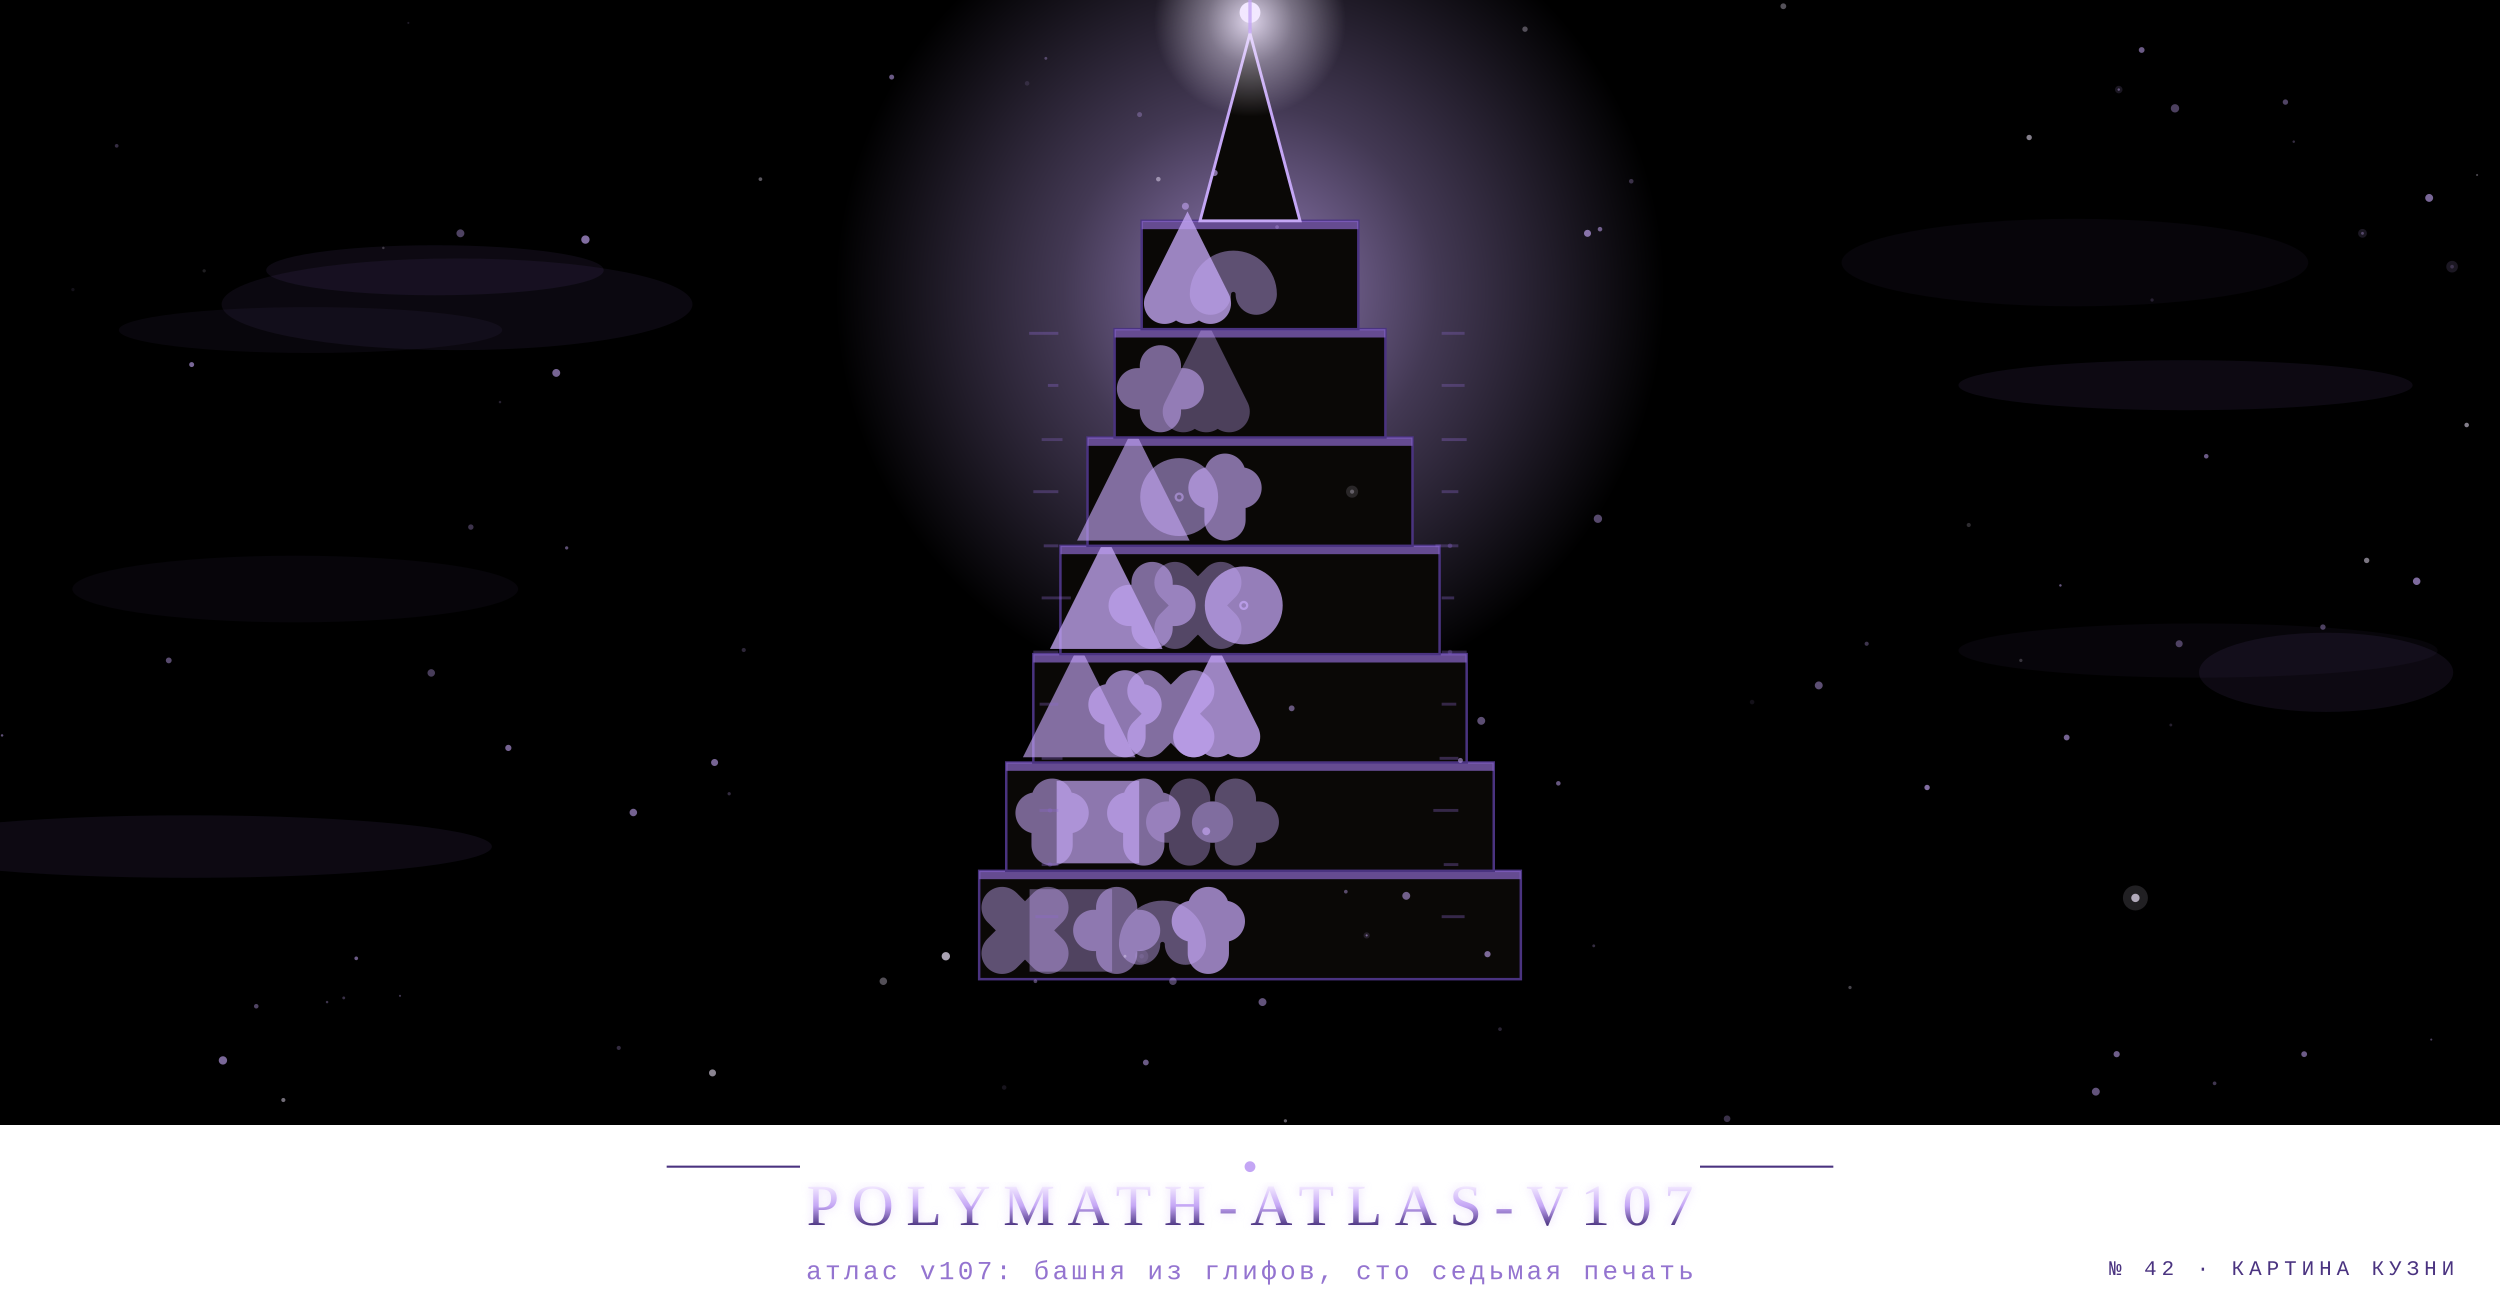
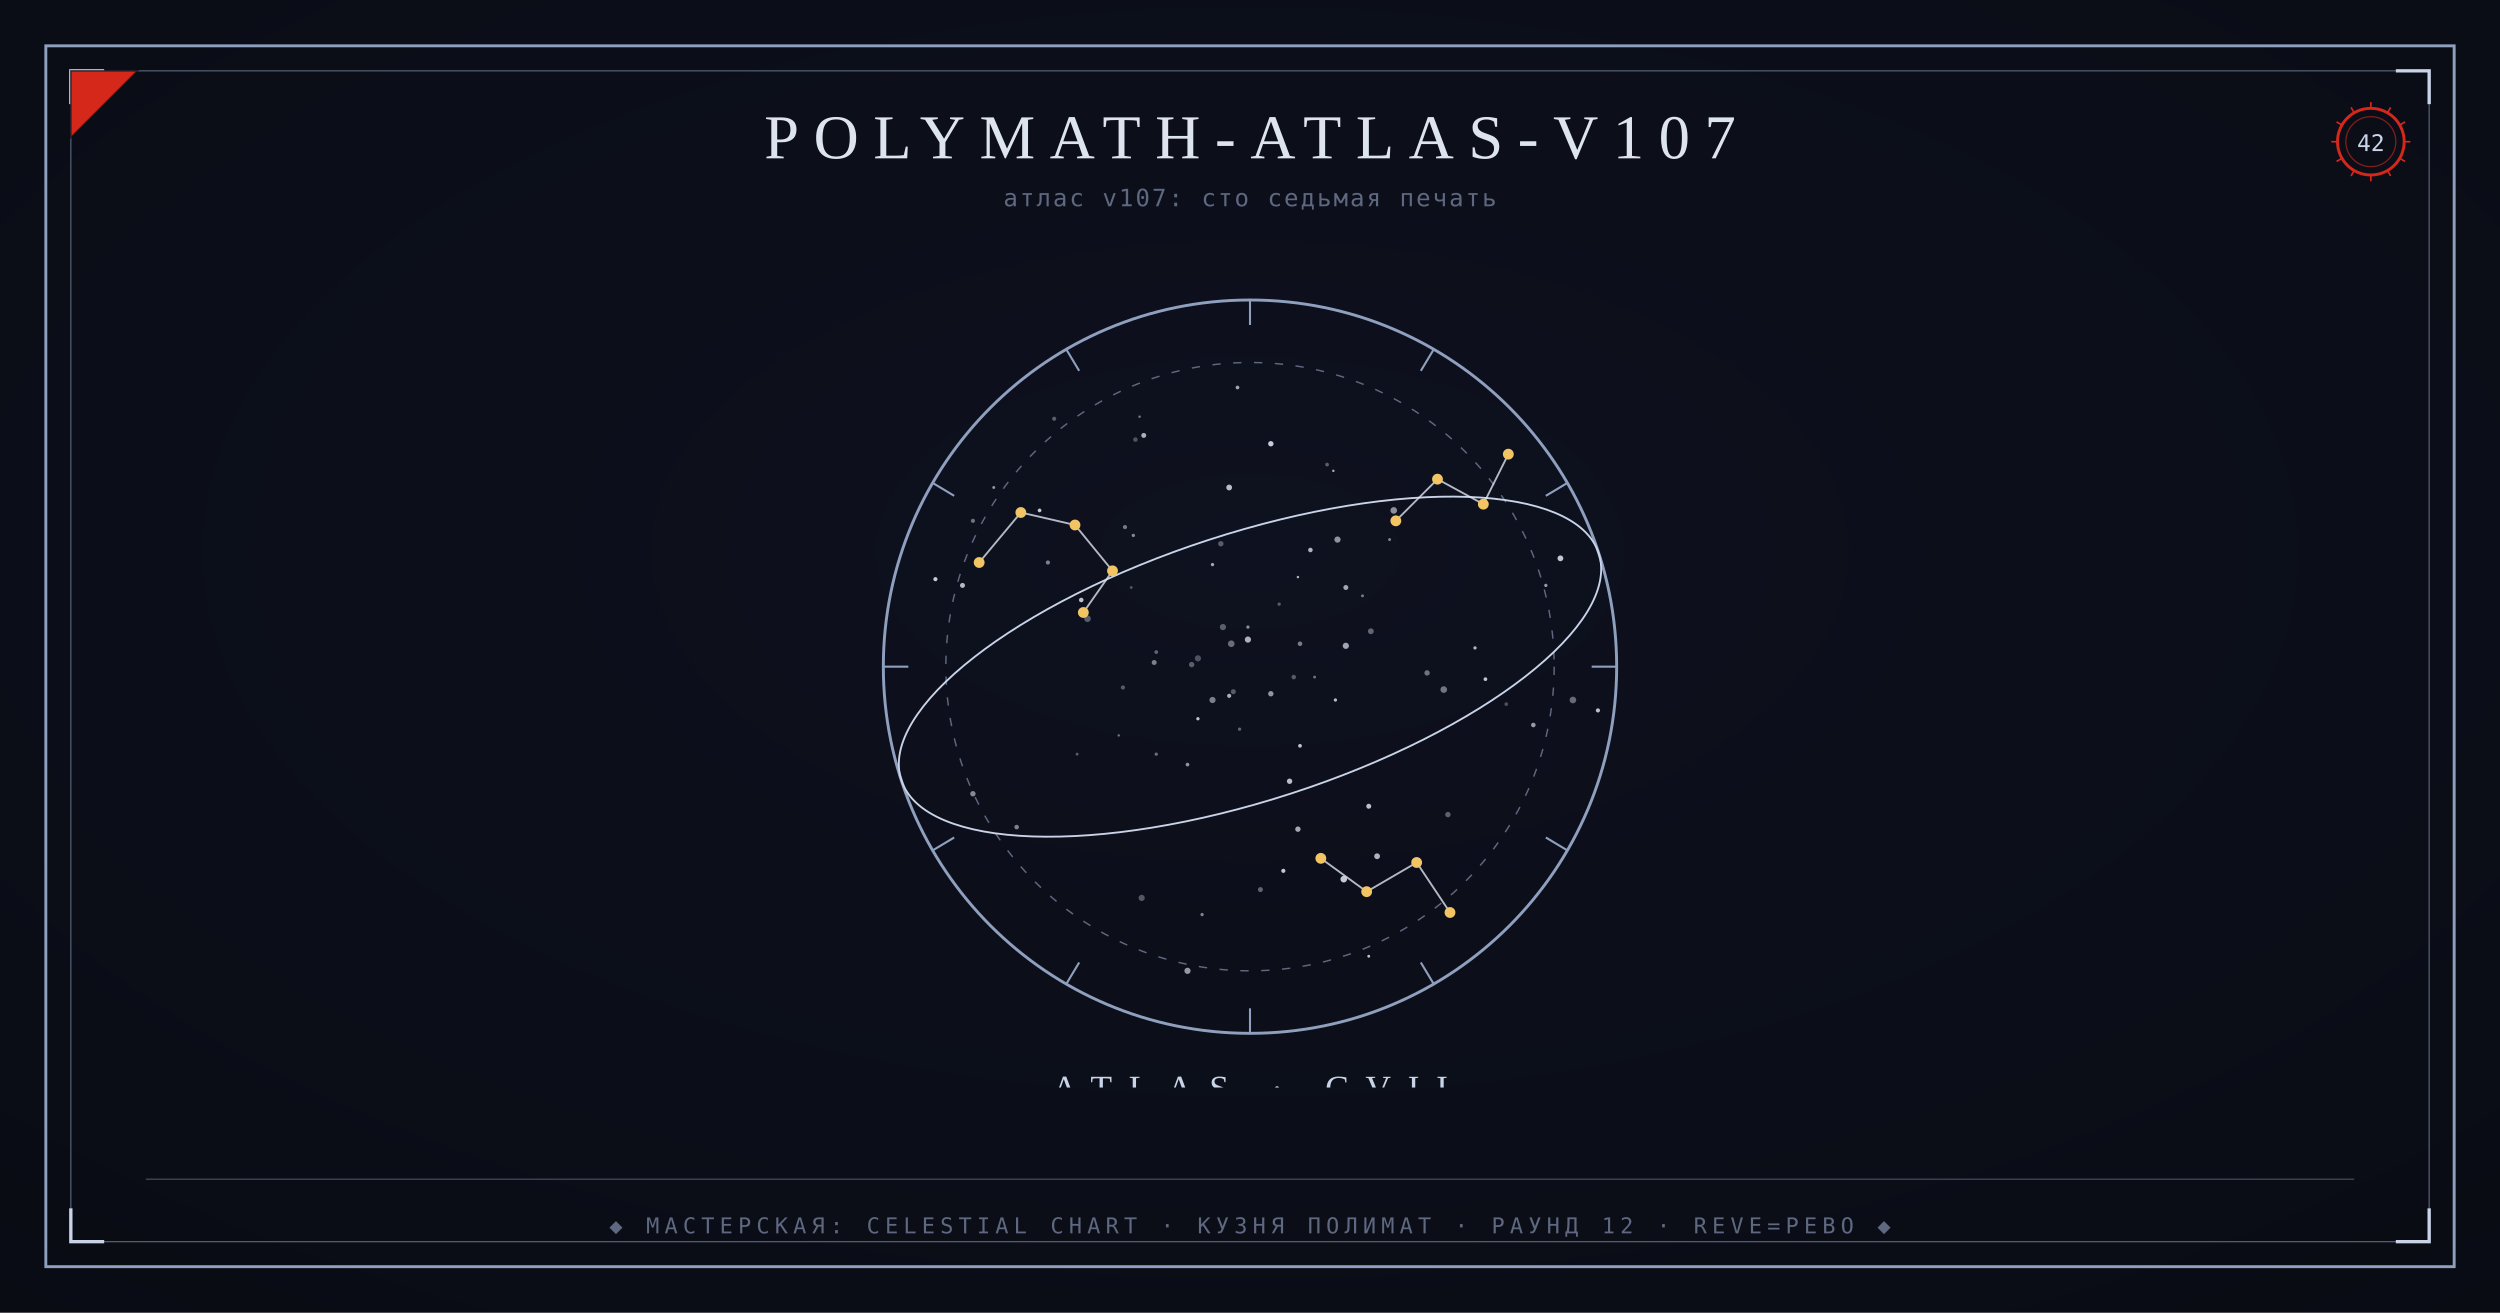
- <svg xmlns="http://www.w3.org/2000/svg" viewBox="0 0 1200 630" width="1200" height="630" role="img">
-   <defs>
-     <linearGradient id="bg" x1="0" y1="0" x2="0" y2="1">
-       <stop offset="0" stop-color="#030202" />
-       <stop offset=".55" stop-color="#0A0705" />
-       <stop offset="1" stop-color="#060403" />
-     </linearGradient>
-     <radialGradient id="vig" cx=".5" cy=".46" r=".75">
-       <stop offset=".55" stop-color="#000" stop-opacity="0" />
-       <stop offset="1" stop-color="#000" stop-opacity=".82" />
-     </radialGradient>
-   </defs>
-   <rect width="1200" height="540" fill="url(#bg)" />
-   <defs>
-     <filter id="neb" x="-20%" y="-20%" width="140%" height="140%">
-       <feTurbulence type="fractalNoise" baseFrequency="0.004 0.009" numOctaves="4" seed="309" result="n" />
-       <feColorMatrix in="n" type="matrix" values="0 0 0 0 0.769  0 0 0 0 0.651  0 0 0 0 0.961  0 0 0 0.76 -0.40" />
-       <feGaussianBlur stdDeviation="2" />
-     </filter>
-     <filter id="neb2" x="-20%" y="-20%" width="140%" height="140%">
-       <feTurbulence type="fractalNoise" baseFrequency="0.007 0.004" numOctaves="3" seed="316" result="n" />
-       <feColorMatrix in="n" type="matrix" values="0 0 0 0 0.788  0 0 0 0 0.659  0 0 0 0 0.361  0 0 0 0.56 -0.31" />
-       <feGaussianBlur stdDeviation="1.6" />
-     </filter>
-     <radialGradient id="gl">
-       <stop offset="0" stop-color="#C4A6F5" stop-opacity="0.75" />
-       <stop offset=".45" stop-color="#C4A6F5" stop-opacity="0.34" />
-       <stop offset="1" stop-color="#C4A6F5" stop-opacity="0" />
-     </radialGradient>
-     <radialGradient id="tip">
-       <stop offset="0" stop-color="#F2E8FF" stop-opacity="0.9" />
-       <stop offset=".45" stop-color="#F2E8FF" stop-opacity="0.41" />
-       <stop offset="1" stop-color="#F2E8FF" stop-opacity="0" />
-     </radialGradient>
-   </defs>
-   <rect width="1200" height="540" opacity="2.75" />
-   <circle cx="600.0" cy="140.0" r="200.0" fill="url(#gl)" />
-   <rect x="470" y="418" width="260" height="52" fill="#0A0806" stroke="#4A3380" stroke-width="1.2" />
-   <rect x="470" y="418" width="260" height="4" fill="#8B68CC" opacity=".7" />
-   <g transform="translate(492.0 446.6) rotate(0) scale(11.00)">
-     <path d="M-1 -1 L1 1 M1 -1 L-1 1" stroke="#C4A6F5" stroke-width="1.8" fill="none" opacity="0.455" stroke-linecap="round" />
+ <svg xmlns="http://www.w3.org/2000/svg" viewBox="0 0 1200 630" width="1200" height="630">
+   <rect width="1200" height="630" fill="#080A10" />
+   <radialGradient id="vig42" cx="0.5" cy="0.42" r="0.95">
+     <stop offset="0" stop-color="#0E1220" />
+     <stop offset="1" stop-color="#080A10" />
+   </radialGradient>
+   <rect width="1200" height="630" fill="url(#vig42)" opacity="0.9" />
+   <rect x="22" y="22" width="1156" height="586" fill="none" stroke="#8FA0BF" stroke-width="1.4" />
+   <rect x="34" y="34" width="1132" height="562" fill="none" stroke="#8FA0BF" stroke-width="0.6" opacity="0.55" />
+   <path d="M 34 50 L 34 34 L 50 34" fill="none" stroke="#C9D4E8" stroke-width="1.6" />
+   <path d="M 1166 50 L 1166 34 L 1150 34" fill="none" stroke="#C9D4E8" stroke-width="1.6" />
+   <path d="M 34 580 L 34 596 L 50 596" fill="none" stroke="#C9D4E8" stroke-width="1.6" />
+   <path d="M 1166 580 L 1166 596 L 1150 596" fill="none" stroke="#C9D4E8" stroke-width="1.6" />
+   <path d="M 34 66 L 34 34 L 66 34 Z" fill="#D5281B" />
+   <path d="M 34 66 L 34 34 L 66 34 Z" fill="none" stroke="#080A10" stroke-width="0.8" opacity="0.65" />
+   <text x="600.0" y="76" text-anchor="middle" font-family="Georgia, 'Times New Roman', serif" font-size="30" fill="#DDE4F0" letter-spacing="7">POLYMATH-ATLAS-V107</text>
+   <text x="600.0" y="99" text-anchor="middle" font-family="'Cascadia Mono', ui-monospace, Consolas, monospace" font-size="11.5" fill="#5E6880" letter-spacing="1">атлас v107: сто седьмая печать</text>
+   <g transform="translate(1138,68)">
+     <circle r="16" fill="none" stroke="#D5281B" stroke-width="1.4" />
+     <circle r="12" fill="none" stroke="#D5281B" stroke-width="0.6" opacity="0.6" />
+     <text y="4.5" text-anchor="middle" font-family="'Cascadia Mono', ui-monospace, Consolas, monospace" font-size="11" fill="#C9D4E8">42</text>
+     <g stroke="#D5281B" stroke-width="0.8">
+       <line x1="0" y1="-19" x2="0" y2="-16" transform="rotate(0)" />
+       <line x1="0" y1="-19" x2="0" y2="-16" transform="rotate(30)" />
+       <line x1="0" y1="-19" x2="0" y2="-16" transform="rotate(60)" />
+       <line x1="0" y1="-19" x2="0" y2="-16" transform="rotate(90)" />
+       <line x1="0" y1="-19" x2="0" y2="-16" transform="rotate(120)" />
+       <line x1="0" y1="-19" x2="0" y2="-16" transform="rotate(150)" />
+       <line x1="0" y1="-19" x2="0" y2="-16" transform="rotate(180)" />
+       <line x1="0" y1="-19" x2="0" y2="-16" transform="rotate(210)" />
+       <line x1="0" y1="-19" x2="0" y2="-16" transform="rotate(240)" />
+       <line x1="0" y1="-19" x2="0" y2="-16" transform="rotate(270)" />
+       <line x1="0" y1="-19" x2="0" y2="-16" transform="rotate(300)" />
+       <line x1="0" y1="-19" x2="0" y2="-16" transform="rotate(330)" />
+     </g>
  </g>
-   <g transform="translate(514.0 446.6) rotate(0) scale(11.00)">
-     <path d="M-0.9 -0.9 H0.9 V0.9 H-0.9 Z" stroke="#C4A6F5" stroke-width="1.8" fill="none" opacity="0.377" stroke-linecap="round" />
+   <line x1="70" y1="566" x2="1130" y2="566" stroke="#8FA0BF" stroke-width="0.5" opacity="0.5" />
+   <text x="600.0" y="592" text-anchor="middle" font-family="'Cascadia Mono', ui-monospace, Consolas, monospace" font-size="10.5" fill="#5E6880" letter-spacing="2.5">◆ МАСТЕРСКАЯ: CELESTIAL CHART · КУЗНЯ ПОЛИМАТ · РАУНД 12 · REVE=РЕВО ◆</text>
+   <clipPath id="clip42">
+     <rect x="70" y="118" width="1060" height="404" />
+   </clipPath>
+   <g clip-path="url(#clip42)">
+     <circle cx="600.0" cy="320.0" r="176" fill="none" stroke="#8FA0BF" stroke-width="1.4" />
+     <circle cx="600.0" cy="320.0" r="146" fill="none" stroke="#5E6880" stroke-width="0.7" stroke-dasharray="4 6" />
+     <ellipse cx="600.0" cy="320.0" rx="176" ry="64" fill="none" stroke="#C9D4E8" stroke-width="0.9" transform="rotate(-18 600.0 320.0)" />
+     <line x1="764" y1="320" x2="776" y2="320" stroke="#8FA0BF" stroke-width="1" />
+     <line x1="742" y1="402" x2="752" y2="408" stroke="#8FA0BF" stroke-width="1" />
+     <line x1="682" y1="462" x2="688" y2="472" stroke="#8FA0BF" stroke-width="1" />
+     <line x1="600" y1="484" x2="600" y2="496" stroke="#8FA0BF" stroke-width="1" />
+     <line x1="518" y1="462" x2="512" y2="472" stroke="#8FA0BF" stroke-width="1" />
+     <line x1="458" y1="402" x2="448" y2="408" stroke="#8FA0BF" stroke-width="1" />
+     <line x1="436" y1="320" x2="424" y2="320" stroke="#8FA0BF" stroke-width="1" />
+     <line x1="458" y1="238" x2="448" y2="232" stroke="#8FA0BF" stroke-width="1" />
+     <line x1="518" y1="178" x2="512" y2="168" stroke="#8FA0BF" stroke-width="1" />
+     <line x1="600" y1="156" x2="600" y2="144" stroke="#8FA0BF" stroke-width="1" />
+     <line x1="682" y1="178" x2="688" y2="168" stroke="#8FA0BF" stroke-width="1" />
+     <line x1="742" y1="238" x2="752" y2="232" stroke="#8FA0BF" stroke-width="1" />
+     <path d="M 470 270 L 490 246 L 516 252 L 534 274 L 520 294" fill="none" stroke="#DDE4F0" stroke-width="0.9" opacity="0.8" />
+     <circle cx="470" cy="270" r="2.6" fill="#F2C464" />
+     <circle cx="490" cy="246" r="2.6" fill="#F2C464" />
+     <circle cx="516" cy="252" r="2.6" fill="#F2C464" />
+     <circle cx="534" cy="274" r="2.6" fill="#F2C464" />
+     <circle cx="520" cy="294" r="2.6" fill="#F2C464" />
+     <path d="M 670 250 L 690 230 L 712 242 L 724 218" fill="none" stroke="#DDE4F0" stroke-width="0.9" opacity="0.8" />
+     <circle cx="670" cy="250" r="2.6" fill="#F2C464" />
+     <circle cx="690" cy="230" r="2.6" fill="#F2C464" />
+     <circle cx="712" cy="242" r="2.6" fill="#F2C464" />
+     <circle cx="724" cy="218" r="2.6" fill="#F2C464" />
+     <path d="M 634 412 L 656 428 L 680 414 L 696 438" fill="none" stroke="#DDE4F0" stroke-width="0.9" opacity="0.8" />
+     <circle cx="634" cy="412" r="2.6" fill="#F2C464" />
+     <circle cx="656" cy="428" r="2.6" fill="#F2C464" />
+     <circle cx="680" cy="414" r="2.6" fill="#F2C464" />
+     <circle cx="696" cy="438" r="2.6" fill="#F2C464" />
+     <circle cx="599" cy="307" r="1.5" fill="#DDE4F0" opacity="0.76" />
+     <circle cx="693" cy="331" r="1.6" fill="#DDE4F0" opacity="0.48" />
+     <circle cx="767" cy="341" r="1.0" fill="#DDE4F0" opacity="0.83" />
+     <circle cx="637" cy="223" r="0.9" fill="#DDE4F0" opacity="0.37" />
+     <circle cx="616" cy="418" r="1.0" fill="#DDE4F0" opacity="0.86" />
+     <circle cx="547" cy="200" r="0.6" fill="#DDE4F0" opacity="0.50" />
+     <circle cx="543" cy="282" r="0.7" fill="#DDE4F0" opacity="0.32" />
+     <circle cx="667" cy="259" r="0.7" fill="#DDE4F0" opacity="0.56" />
+     <circle cx="605" cy="427" r="1.2" fill="#DDE4F0" opacity="0.40" />
+     <circle cx="592" cy="332" r="1.2" fill="#DDE4F0" opacity="0.36" />
+     <circle cx="658" cy="303" r="1.4" fill="#DDE4F0" opacity="0.41" />
+     <circle cx="595" cy="350" r="0.8" fill="#DDE4F0" opacity="0.40" />
+     <circle cx="575" cy="316" r="1.5" fill="#DDE4F0" opacity="0.31" />
+     <circle cx="519" cy="288" r="1.1" fill="#DDE4F0" opacity="0.83" />
+     <circle cx="555" cy="313" r="0.9" fill="#DDE4F0" opacity="0.41" />
+     <circle cx="449" cy="278" r="1.0" fill="#DDE4F0" opacity="0.89" />
+     <circle cx="590" cy="234" r="1.4" fill="#DDE4F0" opacity="0.81" />
+     <circle cx="503" cy="270" r="1.0" fill="#DDE4F0" opacity="0.54" />
+     <circle cx="586" cy="261" r="1.3" fill="#DDE4F0" opacity="0.36" />
+     <circle cx="736" cy="348" r="1.1" fill="#DDE4F0" opacity="0.66" />
+     <circle cx="537" cy="353" r="0.6" fill="#DDE4F0" opacity="0.45" />
+     <circle cx="548" cy="431" r="1.5" fill="#DDE4F0" opacity="0.34" />
+     <circle cx="517" cy="362" r="0.7" fill="#DDE4F0" opacity="0.36" />
+     <circle cx="713" cy="326" r="0.9" fill="#DDE4F0" opacity="0.85" />
+     <circle cx="499" cy="245" r="0.9" fill="#DDE4F0" opacity="0.86" />
+     <circle cx="623" cy="277" r="0.6" fill="#DDE4F0" opacity="0.77" />
+     <circle cx="587" cy="301" r="1.5" fill="#DDE4F0" opacity="0.37" />
+     <circle cx="657" cy="459" r="0.7" fill="#DDE4F0" opacity="0.84" />
+     <circle cx="599" cy="301" r="0.8" fill="#DDE4F0" opacity="0.59" />
+     <circle cx="577" cy="439" r="0.8" fill="#DDE4F0" opacity="0.55" />
+     <circle cx="545" cy="211" r="1.1" fill="#DDE4F0" opacity="0.32" />
+     <circle cx="742" cy="281" r="0.8" fill="#DDE4F0" opacity="0.66" />
+     <circle cx="624" cy="309" r="1.1" fill="#DDE4F0" opacity="0.51" />
+     <circle cx="582" cy="336" r="1.5" fill="#DDE4F0" opacity="0.52" />
+     <circle cx="582" cy="271" r="0.8" fill="#DDE4F0" opacity="0.72" />
+     <circle cx="661" cy="411" r="1.4" fill="#DDE4F0" opacity="0.77" />
+     <circle cx="590" cy="334" r="1.0" fill="#DDE4F0" opacity="0.75" />
+     <circle cx="623" cy="398" r="1.3" fill="#DDE4F0" opacity="0.72" />
+     <circle cx="755" cy="336" r="1.6" fill="#DDE4F0" opacity="0.43" />
+     <circle cx="467" cy="381" r="1.3" fill="#DDE4F0" opacity="0.58" />
+     <circle cx="575" cy="345" r="0.8" fill="#DDE4F0" opacity="0.86" />
+     <circle cx="629" cy="264" r="1.1" fill="#DDE4F0" opacity="0.77" />
+     <circle cx="621" cy="325" r="1.1" fill="#DDE4F0" opacity="0.35" />
+     <circle cx="646" cy="282" r="1.2" fill="#DDE4F0" opacity="0.71" />
+     <circle cx="594" cy="186" r="0.9" fill="#DDE4F0" opacity="0.71" />
+     <circle cx="614" cy="290" r="0.8" fill="#DDE4F0" opacity="0.36" />
+     <circle cx="642" cy="259" r="1.5" fill="#DDE4F0" opacity="0.62" />
+     <circle cx="695" cy="391" r="1.3" fill="#DDE4F0" opacity="0.39" />
+     <circle cx="591" cy="309" r="1.6" fill="#DDE4F0" opacity="0.44" />
+     <circle cx="540" cy="253" r="1.0" fill="#DDE4F0" opacity="0.50" />
+     <circle cx="619" cy="375" r="1.3" fill="#DDE4F0" opacity="0.82" />
+     <circle cx="488" cy="397" r="1.1" fill="#DDE4F0" opacity="0.54" />
+     <circle cx="572" cy="319" r="1.3" fill="#DDE4F0" opacity="0.37" />
+     <circle cx="654" cy="286" r="0.7" fill="#DDE4F0" opacity="0.52" />
+     <circle cx="570" cy="466" r="1.5" fill="#DDE4F0" opacity="0.65" />
+     <circle cx="462" cy="281" r="1.2" fill="#DDE4F0" opacity="0.80" />
+     <circle cx="657" cy="387" r="1.2" fill="#DDE4F0" opacity="0.83" />
+     <circle cx="554" cy="318" r="1.2" fill="#DDE4F0" opacity="0.53" />
+     <circle cx="610" cy="333" r="1.3" fill="#DDE4F0" opacity="0.63" />
+     <circle cx="544" cy="257" r="0.8" fill="#DDE4F0" opacity="0.58" />
+     <circle cx="640" cy="226" r="0.6" fill="#DDE4F0" opacity="0.73" />
+     <circle cx="641" cy="336" r="0.8" fill="#DDE4F0" opacity="0.81" />
+     <circle cx="467" cy="250" r="1.0" fill="#DDE4F0" opacity="0.47" />
+     <circle cx="685" cy="323" r="1.3" fill="#DDE4F0" opacity="0.47" />
+     <circle cx="570" cy="367" r="0.9" fill="#DDE4F0" opacity="0.62" />
+     <circle cx="539" cy="330" r="1.0" fill="#DDE4F0" opacity="0.36" />
+     <circle cx="669" cy="245" r="1.6" fill="#DDE4F0" opacity="0.60" />
+     <circle cx="477" cy="234" r="0.7" fill="#DDE4F0" opacity="0.66" />
+     <circle cx="723" cy="338" r="0.9" fill="#DDE4F0" opacity="0.30" />
+     <circle cx="645" cy="422" r="1.6" fill="#DDE4F0" opacity="0.87" />
+     <circle cx="506" cy="201" r="1.0" fill="#DDE4F0" opacity="0.37" />
+     <circle cx="631" cy="325" r="0.7" fill="#DDE4F0" opacity="0.47" />
+     <circle cx="624" cy="358" r="0.9" fill="#DDE4F0" opacity="0.85" />
+     <circle cx="522" cy="297" r="1.6" fill="#DDE4F0" opacity="0.36" />
+     <circle cx="555" cy="362" r="0.8" fill="#DDE4F0" opacity="0.44" />
+     <circle cx="646" cy="310" r="1.5" fill="#DDE4F0" opacity="0.70" />
+     <circle cx="549" cy="209" r="1.2" fill="#DDE4F0" opacity="0.75" />
+     <circle cx="610" cy="213" r="1.3" fill="#DDE4F0" opacity="0.89" />
+     <circle cx="749" cy="268" r="1.4" fill="#DDE4F0" opacity="0.86" />
+     <circle cx="708" cy="311" r="0.8" fill="#DDE4F0" opacity="0.77" />
+     <text x="600.0" y="528" text-anchor="middle" font-family="Georgia, 'Times New Roman', serif" font-size="17" fill="#C9D4E8" letter-spacing="8">ATLAS · CVII</text>
  </g>
-   <g transform="translate(536.0 446.6) rotate(0) scale(11.00)">
-     <path d="M-1 0 H1 M0 -1 V1" stroke="#C4A6F5" stroke-width="1.8" fill="none" opacity="0.539" stroke-linecap="round" />
-   </g>
-   <g transform="translate(558.0 446.6) rotate(0) scale(11.00)">
-     <path d="M-1 0.6 A1 1 0 0 1 1 0.6" stroke="#C4A6F5" stroke-width="1.8" fill="none" opacity="0.45" stroke-linecap="round" />
-   </g>
-   <g transform="translate(580.0 446.6) rotate(0) scale(11.00)">
-     <path d="M0 -1 L0 1 M-0.7 -0.4 L0.7 -0.4" stroke="#C4A6F5" stroke-width="1.8" fill="none" opacity="0.732" stroke-linecap="round" />
-   </g>
-   <rect x="483" y="366" width="234" height="52" fill="#0A0806" stroke="#4A3380" stroke-width="1.2" />
-   <rect x="483" y="366" width="234" height="4" fill="#8B68CC" opacity=".7" />
-   <g transform="translate(505.0 394.6) rotate(0) scale(11.00)">
-     <path d="M0 -1 L0 1 M-0.7 -0.4 L0.7 -0.4" stroke="#C4A6F5" stroke-width="1.8" fill="none" opacity="0.585" stroke-linecap="round" />
-   </g>
-   <g transform="translate(527.0 394.6) rotate(0) scale(11.00)">
-     <path d="M-0.9 -0.9 H0.9 V0.9 H-0.9 Z" stroke="#C4A6F5" stroke-width="1.8" fill="none" opacity="0.702" stroke-linecap="round" />
-   </g>
-   <g transform="translate(549.0 394.6) rotate(0) scale(11.00)">
-     <path d="M0 -1 L0 1 M-0.7 -0.4 L0.7 -0.4" stroke="#C4A6F5" stroke-width="1.8" fill="none" opacity="0.62" stroke-linecap="round" />
-   </g>
-   <g transform="translate(571.0 394.6) rotate(0) scale(11.00)">
-     <path d="M-1 0 H1 M0 -1 V1" stroke="#C4A6F5" stroke-width="1.8" fill="none" opacity="0.377" stroke-linecap="round" />
-   </g>
-   <g transform="translate(593.0 394.6) rotate(0) scale(11.00)">
-     <path d="M-1 0 H1 M0 -1 V1" stroke="#C4A6F5" stroke-width="1.8" fill="none" opacity="0.418" stroke-linecap="round" />
-   </g>
-   <rect x="496" y="314" width="208" height="52" fill="#0A0806" stroke="#4A3380" stroke-width="1.2" />
-   <rect x="496" y="314" width="208" height="4" fill="#8B68CC" opacity=".7" />
-   <g transform="translate(518.0 342.6) rotate(0) scale(11.00)">
-     <path d="M-1 1 L0 -1 L1 1 Z" stroke="#C4A6F5" stroke-width="1.8" fill="none" opacity="0.647" stroke-linecap="round" />
-   </g>
-   <g transform="translate(540.0 342.6) rotate(0) scale(11.00)">
-     <path d="M0 -1 L0 1 M-0.7 -0.4 L0.7 -0.4" stroke="#C4A6F5" stroke-width="1.8" fill="none" opacity="0.706" stroke-linecap="round" />
-   </g>
-   <g transform="translate(562.0 342.6) rotate(0) scale(11.00)">
-     <path d="M-1 -1 L1 1 M1 -1 L-1 1" stroke="#C4A6F5" stroke-width="1.8" fill="none" opacity="0.643" stroke-linecap="round" />
-   </g>
-   <g transform="translate(584.0 342.6) rotate(0) scale(11.00)">
-     <path d="M-1 1 L0 -1 L1 1 M0 -1 L0 1" stroke="#C4A6F5" stroke-width="1.8" fill="none" opacity="0.782" stroke-linecap="round" />
-   </g>
-   <rect x="509" y="262" width="182" height="52" fill="#0A0806" stroke="#4A3380" stroke-width="1.2" />
-   <rect x="509" y="262" width="182" height="4" fill="#8B68CC" opacity=".7" />
-   <g transform="translate(531.0 290.6) rotate(0) scale(11.00)">
-     <path d="M-1 1 L0 -1 L1 1 Z" stroke="#C4A6F5" stroke-width="1.8" fill="none" opacity="0.766" stroke-linecap="round" />
-   </g>
-   <g transform="translate(553.0 290.6) rotate(0) scale(11.00)">
-     <path d="M-1 0 H1 M0 -1 V1" stroke="#C4A6F5" stroke-width="1.8" fill="none" opacity="0.618" stroke-linecap="round" />
-   </g>
-   <g transform="translate(575.0 290.6) rotate(0) scale(11.00)">
-     <path d="M-1 -1 L1 1 M1 -1 L-1 1" stroke="#C4A6F5" stroke-width="1.8" fill="none" opacity="0.4" stroke-linecap="round" />
-   </g>
-   <g transform="translate(597.0 290.6) rotate(0) scale(11.00)">
-     <circle r="0.8" stroke="#C4A6F5" stroke-width="1.8" fill="none" opacity="0.744" stroke-linecap="round" />
-     <circle r="0.2" fill="#C4A6F5" opacity="0.744" />
-   </g>
-   <rect x="522" y="210" width="156" height="52" fill="#0A0806" stroke="#4A3380" stroke-width="1.2" />
-   <rect x="522" y="210" width="156" height="4" fill="#8B68CC" opacity=".7" />
-   <g transform="translate(544.0 238.6) rotate(0) scale(11.00)">
-     <path d="M-1 1 L0 -1 L1 1 Z" stroke="#C4A6F5" stroke-width="1.8" fill="none" opacity="0.637" stroke-linecap="round" />
-   </g>
-   <g transform="translate(566.0 238.6) rotate(0) scale(11.00)">
-     <circle r="0.8" stroke="#C4A6F5" stroke-width="1.8" fill="none" opacity="0.551" stroke-linecap="round" />
-     <circle r="0.2" fill="#C4A6F5" opacity="0.551" />
-   </g>
-   <g transform="translate(588.0 238.6) rotate(0) scale(11.00)">
-     <path d="M0 -1 L0 1 M-0.7 -0.4 L0.7 -0.4" stroke="#C4A6F5" stroke-width="1.8" fill="none" opacity="0.651" stroke-linecap="round" />
-   </g>
-   <rect x="535" y="158" width="130" height="52" fill="#0A0806" stroke="#4A3380" stroke-width="1.2" />
-   <rect x="535" y="158" width="130" height="4" fill="#8B68CC" opacity=".7" />
-   <g transform="translate(557.0 186.6) rotate(0) scale(11.00)">
-     <path d="M-1 0 H1 M0 -1 V1" stroke="#C4A6F5" stroke-width="1.8" fill="none" opacity="0.59" stroke-linecap="round" />
-   </g>
-   <g transform="translate(579.0 186.6) rotate(0) scale(11.00)">
-     <path d="M-1 1 L0 -1 L1 1 M0 -1 L0 1" stroke="#C4A6F5" stroke-width="1.8" fill="none" opacity="0.358" stroke-linecap="round" />
-   </g>
-   <rect x="548" y="106" width="104" height="52" fill="#0A0806" stroke="#4A3380" stroke-width="1.2" />
-   <rect x="548" y="106" width="104" height="4" fill="#8B68CC" opacity=".7" />
-   <g transform="translate(570.0 134.6) rotate(0) scale(11.00)">
-     <path d="M-1 1 L0 -1 L1 1 M0 -1 L0 1" stroke="#C4A6F5" stroke-width="1.8" fill="none" opacity="0.781" stroke-linecap="round" />
-   </g>
-   <g transform="translate(592.0 134.6) rotate(0) scale(11.00)">
-     <path d="M-1 0.6 A1 1 0 0 1 1 0.6" stroke="#C4A6F5" stroke-width="1.8" fill="none" opacity="0.454" stroke-linecap="round" />
-   </g>
-   <path d="M576 106 L600 16 L624 106 Z" fill="#0A0806" stroke="#C4A6F5" stroke-width="1.4" />
-   <circle cx="600" cy="6" r="5" fill="#F2E8FF" />
-   <circle cx="600.0" cy="10.0" r="46.0" fill="url(#tip)" />
-   <line x1="600" y1="16" x2="600" y2="-34" stroke="#C4A6F5" stroke-width="1.6" opacity=".8" />
-   <path d="M586 -34 L600 -46 L614 -34" stroke="#C4A6F5" stroke-width="1.4" fill="none" opacity=".8" />
-   <ellipse cx="219.376" cy="146.062" rx="113" ry="22" fill="#8B68CC" opacity="0.08" />
-   <ellipse cx="1049.062" cy="184.903" rx="109" ry="12" fill="#8B68CC" opacity="0.09" />
-   <ellipse cx="995.955" cy="126.026" rx="112" ry="21" fill="#8B68CC" opacity="0.05" />
-   <ellipse cx="1116.533" cy="322.719" rx="61" ry="19" fill="#8B68CC" opacity="0.09" />
-   <ellipse cx="141.727" cy="282.733" rx="107" ry="16" fill="#8B68CC" opacity="0.05" />
-   <ellipse cx="91.093" cy="406.35" rx="145" ry="15" fill="#8B68CC" opacity="0.09" />
-   <ellipse cx="149.041" cy="158.422" rx="92" ry="11" fill="#8B68CC" opacity="0.06" />
-   <ellipse cx="208.774" cy="129.719" rx="81" ry="12" fill="#8B68CC" opacity="0.09" />
-   <ellipse cx="1055.073" cy="312.255" rx="115" ry="13" fill="#8B68CC" opacity="0.05" />
-   <circle cx="925" cy="378" r="1.3" fill="#C4A6F5" opacity="0.66" />
-   <circle cx="732" cy="14" r="1.3" fill="#F2E8FF" opacity="0.32" />
-   <circle cx="343" cy="366" r="1.7" fill="#C4A6F5" opacity="0.60" />
-   <circle cx="226" cy="253" r="1.3" fill="#C4A6F5" opacity="0.31" />
-   <circle cx="768" cy="110" r="1.1" fill="#C4A6F5" opacity="0.53" />
-   <circle cx="350" cy="381" r="0.8" fill="#C4A6F5" opacity="0.26" />
-   <circle cx="240" cy="193" r="0.6" fill="#C4A6F5" opacity="0.20" />
-   <circle cx="550" cy="510" r="1.4" fill="#C4A6F5" opacity="0.54" />
-   <circle cx="1189" cy="84" r="0.5" fill="#F2E8FF" opacity="0.31" />
-   <circle cx="424" cy="471" r="1.8" fill="#F2E8FF" opacity="0.34" />
-   <circle cx="192" cy="478" r="0.5" fill="#C4A6F5" opacity="0.34" />
-   <circle cx="81" cy="317" r="1.4" fill="#C4A6F5" opacity="0.45" />
-   <circle cx="1101" cy="68" r="0.6" fill="#C4A6F5" opacity="0.28" />
-   <circle cx="992" cy="354" r="1.4" fill="#C4A6F5" opacity="0.59" />
-   <circle cx="748" cy="376" r="1.1" fill="#C4A6F5" opacity="0.52" />
-   <circle cx="92" cy="175" r="1.2" fill="#C4A6F5" opacity="0.62" />
-   <circle cx="1044" cy="52" r="2.0" fill="#C4A6F5" opacity="0.39" />
-   <circle cx="272" cy="263" r="0.8" fill="#C4A6F5" opacity="0.47" />
-   <circle cx="617" cy="538" r="0.8" fill="#F2E8FF" opacity="0.41" />
-   <circle cx="974" cy="66" r="1.3" fill="#F2E8FF" opacity="0.54" />
-   <circle cx="281" cy="115" r="2.0" fill="#C4A6F5" opacity="0.66" />
-   <circle cx="56" cy="70" r="0.9" fill="#C4A6F5" opacity="0.27" />
-   <circle cx="1136" cy="269" r="1.3" fill="#F2E8FF" opacity="0.51" />
-   <circle cx="656" cy="449" r="1.5" fill="#C4A6F5" opacity=".14" />
-   <circle cx="656" cy="449" r="0.5" fill="#C4A6F5" opacity="0.55" />
-   <circle cx="502" cy="28" r="0.7" fill="#C4A6F5" opacity="0.33" />
-   <circle cx="267" cy="179" r="1.9" fill="#C4A6F5" opacity="0.60" />
-   <circle cx="896" cy="309" r="1.0" fill="#C4A6F5" opacity="0.32" />
-   <circle cx="98" cy="130" r="0.8" fill="#F2E8FF" opacity="0.13" />
-   <circle cx="841" cy="337" r="1.1" fill="#C4A6F5" opacity="0.10" />
-   <circle cx="583" cy="83" r="1.5" fill="#C4A6F5" opacity="0.65" />
-   <circle cx="157" cy="481" r="0.6" fill="#C4A6F5" opacity="0.32" />
-   <circle cx="1097" cy="49" r="1.3" fill="#C4A6F5" opacity="0.41" />
-   <circle cx="888" cy="474" r="0.8" fill="#F2E8FF" opacity="0.29" />
-   <circle cx="540" cy="459" r="0.7" fill="#F2E8FF" opacity="0.35" />
-   <circle cx="1134" cy="112" r="2.1" fill="#C4A6F5" opacity=".14" />
-   <circle cx="1134" cy="112" r="0.7" fill="#C4A6F5" opacity="0.34" />
-   <circle cx="1063" cy="520" r="0.9" fill="#C4A6F5" opacity="0.33" />
-   <circle cx="1046" cy="309" r="1.7" fill="#C4A6F5" opacity="0.38" />
-   <circle cx="221" cy="112" r="1.9" fill="#C4A6F5" opacity="0.40" />
-   <circle cx="762" cy="112" r="1.7" fill="#C4A6F5" opacity="0.66" />
-   <circle cx="1059" cy="219" r="1.1" fill="#C4A6F5" opacity="0.54" />
-   <circle cx="547" cy="55" r="1.2" fill="#C4A6F5" opacity="0.31" />
-   <circle cx="783" cy="87" r="1.1" fill="#C4A6F5" opacity="0.28" />
-   <circle cx="497" cy="471" r="0.9" fill="#C4A6F5" opacity="0.41" />
-   <circle cx="613" cy="109" r="0.9" fill="#C4A6F5" opacity="0.33" />
-   <circle cx="1025" cy="431" r="6.0" fill="#F2E8FF" opacity=".14" />
-   <circle cx="1025" cy="431" r="2.0" fill="#F2E8FF" opacity="0.69" />
-   <circle cx="711" cy="346" r="1.9" fill="#C4A6F5" opacity="0.47" />
-   <circle cx="1115" cy="301" r="1.3" fill="#C4A6F5" opacity="0.39" />
-   <circle cx="35" cy="139" r="0.8" fill="#C4A6F5" opacity="0.10" />
-   <circle cx="493" cy="40" r="1.1" fill="#C4A6F5" opacity="0.13" />
-   <circle cx="1006" cy="524" r="1.9" fill="#C4A6F5" opacity="0.50" />
-   <circle cx="569" cy="99" r="1.7" fill="#C4A6F5" opacity="0.58" />
-   <circle cx="171" cy="460" r="0.9" fill="#C4A6F5" opacity="0.54" />
-   <circle cx="606" cy="481" r="1.9" fill="#C4A6F5" opacity="0.50" />
-   <circle cx="563" cy="471" r="1.8" fill="#C4A6F5" opacity="0.40" />
-   <circle cx="945" cy="252" r="1.0" fill="#F2E8FF" opacity="0.19" />
-   <circle cx="136" cy="528" r="1.0" fill="#F2E8FF" opacity="0.47" />
-   <circle cx="989" cy="281" r="0.6" fill="#C4A6F5" opacity="0.52" />
-   <circle cx="649" cy="236" r="2.9" fill="#F2E8FF" opacity=".14" />
-   <circle cx="649" cy="236" r="1.0" fill="#F2E8FF" opacity="0.30" />
-   <circle cx="244" cy="359" r="1.5" fill="#C4A6F5" opacity="0.59" />
-   <circle cx="1017" cy="43" r="1.8" fill="#C4A6F5" opacity=".14" />
-   <circle cx="1017" cy="43" r="0.6" fill="#C4A6F5" opacity="0.42" />
-   <circle cx="970" cy="317" r="0.8" fill="#F2E8FF" opacity="0.21" />
-   <circle cx="1177" cy="128" r="2.8" fill="#C4A6F5" opacity=".14" />
-   <circle cx="1177" cy="128" r="0.9" fill="#C4A6F5" opacity="0.20" />
-   <circle cx="856" cy="3" r="1.4" fill="#F2E8FF" opacity="0.35" />
-   <circle cx="556" cy="86" r="1.1" fill="#F2E8FF" opacity="0.47" />
-   <circle cx="297" cy="503" r="1.0" fill="#C4A6F5" opacity="0.26" />
-   <circle cx="1166" cy="95" r="1.9" fill="#C4A6F5" opacity="0.61" />
-   <circle cx="579" cy="399" r="1.9" fill="#C4A6F5" opacity="0.65" />
-   <circle cx="714" cy="458" r="1.5" fill="#C4A6F5" opacity="0.61" />
-   <circle cx="620" cy="340" r="1.4" fill="#C4A6F5" opacity="0.50" />
-   <circle cx="482" cy="522" r="1.1" fill="#C4A6F5" opacity="0.12" />
-   <circle cx="1160" cy="279" r="1.8" fill="#C4A6F5" opacity="0.64" />
-   <circle cx="1028" cy="24" r="1.4" fill="#C4A6F5" opacity="0.54" />
-   <circle cx="428" cy="37" r="1.2" fill="#C4A6F5" opacity="0.54" />
-   <circle cx="829" cy="537" r="1.6" fill="#C4A6F5" opacity="0.30" />
-   <circle cx="1106" cy="506" r="1.4" fill="#C4A6F5" opacity="0.55" />
-   <circle cx="873" cy="329" r="1.9" fill="#C4A6F5" opacity="0.47" />
-   <circle cx="548" cy="459" r="3.2" fill="#C4A6F5" opacity=".14" />
-   <circle cx="548" cy="459" r="1.1" fill="#C4A6F5" opacity="0.12" />
-   <circle cx="720" cy="494" r="0.9" fill="#C4A6F5" opacity="0.21" />
-   <circle cx="342" cy="515" r="1.7" fill="#F2E8FF" opacity="0.57" />
-   <circle cx="184" cy="119" r="0.6" fill="#F2E8FF" opacity="0.22" />
-   <circle cx="1" cy="353" r="0.6" fill="#C4A6F5" opacity="0.49" />
-   <circle cx="1016" cy="506" r="1.5" fill="#C4A6F5" opacity="0.56" />
-   <circle cx="1167" cy="499" r="0.5" fill="#C4A6F5" opacity="0.39" />
-   <circle cx="165" cy="479" r="0.7" fill="#C4A6F5" opacity="0.29" />
-   <circle cx="1042" cy="348" r="0.7" fill="#C4A6F5" opacity="0.19" />
-   <circle cx="304" cy="390" r="1.8" fill="#C4A6F5" opacity="0.59" />
-   <circle cx="701" cy="365" r="1.2" fill="#C4A6F5" opacity="0.56" />
-   <circle cx="1033" cy="144" r="0.8" fill="#C4A6F5" opacity="0.17" />
-   <circle cx="107" cy="509" r="2.0" fill="#C4A6F5" opacity="0.62" />
-   <circle cx="646" cy="428" r="0.9" fill="#C4A6F5" opacity="0.42" />
-   <circle cx="675" cy="430" r="1.9" fill="#C4A6F5" opacity="0.55" />
-   <circle cx="207" cy="323" r="1.8" fill="#C4A6F5" opacity="0.37" />
-   <circle cx="1184" cy="204" r="1.1" fill="#F2E8FF" opacity="0.54" />
-   <circle cx="765" cy="454" r="0.7" fill="#C4A6F5" opacity="0.27" />
-   <circle cx="454" cy="459" r="2.0" fill="#F2E8FF" opacity="0.70" />
-   <circle cx="767" cy="249" r="2.0" fill="#C4A6F5" opacity="0.44" />
-   <circle cx="357" cy="312" r="1.0" fill="#C4A6F5" opacity="0.23" />
-   <circle cx="365" cy="86" r="0.9" fill="#F2E8FF" opacity="0.37" />
-   <circle cx="196" cy="11" r="0.5" fill="#C4A6F5" opacity="0.16" />
-   <circle cx="123" cy="483" r="1.1" fill="#C4A6F5" opacity="0.41" />
-   <path d="M508 160 h-14" stroke="#8B68CC" stroke-width="1.4" opacity="0.34" />
-   <path d="M508 185 h-5" stroke="#8B68CC" stroke-width="1.4" opacity="0.34" />
-   <path d="M500 211 h10" stroke="#8B68CC" stroke-width="1.4" opacity="0.31" />
-   <path d="M508 236 h-12" stroke="#8B68CC" stroke-width="1.4" opacity="0.33" />
-   <path d="M508 262 h-7" stroke="#8B68CC" stroke-width="1.4" opacity="0.34" />
-   <path d="M500 287 h14" stroke="#8B68CC" stroke-width="1.4" opacity="0.33" />
-   <path d="M508 313 h-12" stroke="#8B68CC" stroke-width="1.4" opacity="0.33" />
-   <path d="M508 338 h-9" stroke="#8B68CC" stroke-width="1.4" opacity="0.32" />
-   <path d="M500 364 h10" stroke="#8B68CC" stroke-width="1.4" opacity="0.34" />
-   <path d="M508 389 h-9" stroke="#8B68CC" stroke-width="1.4" opacity="0.31" />
-   <circle cx="504" cy="389" r="1.1" fill="#8B68CC" opacity="0.30" />
-   <path d="M508 415 h-8" stroke="#8B68CC" stroke-width="1.4" opacity="0.33" />
-   <circle cx="504" cy="415" r="1.1" fill="#8B68CC" opacity="0.30" />
-   <path d="M508 440 h-11" stroke="#8B68CC" stroke-width="1.4" opacity="0.35" />
-   <path d="M692 160 h11" stroke="#8B68CC" stroke-width="1.4" opacity="0.31" />
-   <path d="M692 185 h11" stroke="#8B68CC" stroke-width="1.4" opacity="0.31" />
-   <path d="M692 211 h12" stroke="#8B68CC" stroke-width="1.4" opacity="0.35" />
-   <path d="M700 236 h-8" stroke="#8B68CC" stroke-width="1.4" opacity="0.33" />
-   <path d="M700 262 h-11" stroke="#8B68CC" stroke-width="1.4" opacity="0.32" />
-   <circle cx="696" cy="262" r="1.1" fill="#8B68CC" opacity="0.34" />
-   <path d="M692 287 h6" stroke="#8B68CC" stroke-width="1.4" opacity="0.34" />
-   <path d="M692 313 h12" stroke="#8B68CC" stroke-width="1.4" opacity="0.32" />
-   <circle cx="696" cy="313" r="1.1" fill="#8B68CC" opacity="0.32" />
-   <path d="M692 338 h7" stroke="#8B68CC" stroke-width="1.4" opacity="0.33" />
-   <path d="M700 364 h-9" stroke="#8B68CC" stroke-width="1.4" opacity="0.35" />
-   <path d="M700 389 h-12" stroke="#8B68CC" stroke-width="1.4" opacity="0.33" />
-   <path d="M700 415 h-7" stroke="#8B68CC" stroke-width="1.4" opacity="0.33" />
-   <path d="M692 440 h11" stroke="#8B68CC" stroke-width="1.4" opacity="0.34" />
-   <linearGradient id="gtxt" x1="0" y1="0" x2="0" y2="1">
-     <stop offset="0" stop-color="#F2E8FF" />
-     <stop offset=".5" stop-color="#C4A6F5" />
-     <stop offset="1" stop-color="#4A3380" />
-   </linearGradient>
-   <filter id="soft">
-     <feGaussianBlur stdDeviation="2.2" />
-   </filter>
-   <line x1="320" y1="560" x2="384" y2="560" stroke="#4A3380" stroke-width="1" />
-   <circle cx="600" cy="560" r="2.6" fill="#C4A6F5" />
-   <line x1="816" y1="560" x2="880" y2="560" stroke="#4A3380" stroke-width="1" />
-   <text x="600.0" y="588" text-anchor="middle" font-family="Georgia,'Times New Roman',serif" font-size="28" letter-spacing="6" fill="#C4A6F5" opacity=".38" filter="url(#soft)">POLYMATH-ATLAS-V107</text>
-   <text x="600.0" y="588" text-anchor="middle" font-family="Georgia,'Times New Roman',serif" font-size="28" letter-spacing="6" fill="url(#gtxt)">POLYMATH-ATLAS-V107</text>
-   <text x="600.0" y="614" text-anchor="middle" font-family="ui-monospace,'Cascadia Mono',Consolas,'Courier New',monospace" font-size="12.5" letter-spacing="1.6" fill="#8B68CC" opacity=".92">атлас v107: башня из глифов, сто седьмая печать</text>
-   <text x="1178" y="612" text-anchor="end" font-family="ui-monospace,'Cascadia Mono',Consolas,'Courier New',monospace" font-size="10" letter-spacing="2.4" fill="#4A3380">№ 42 · КАРТИНА КУЗНИ</text>
</svg>
